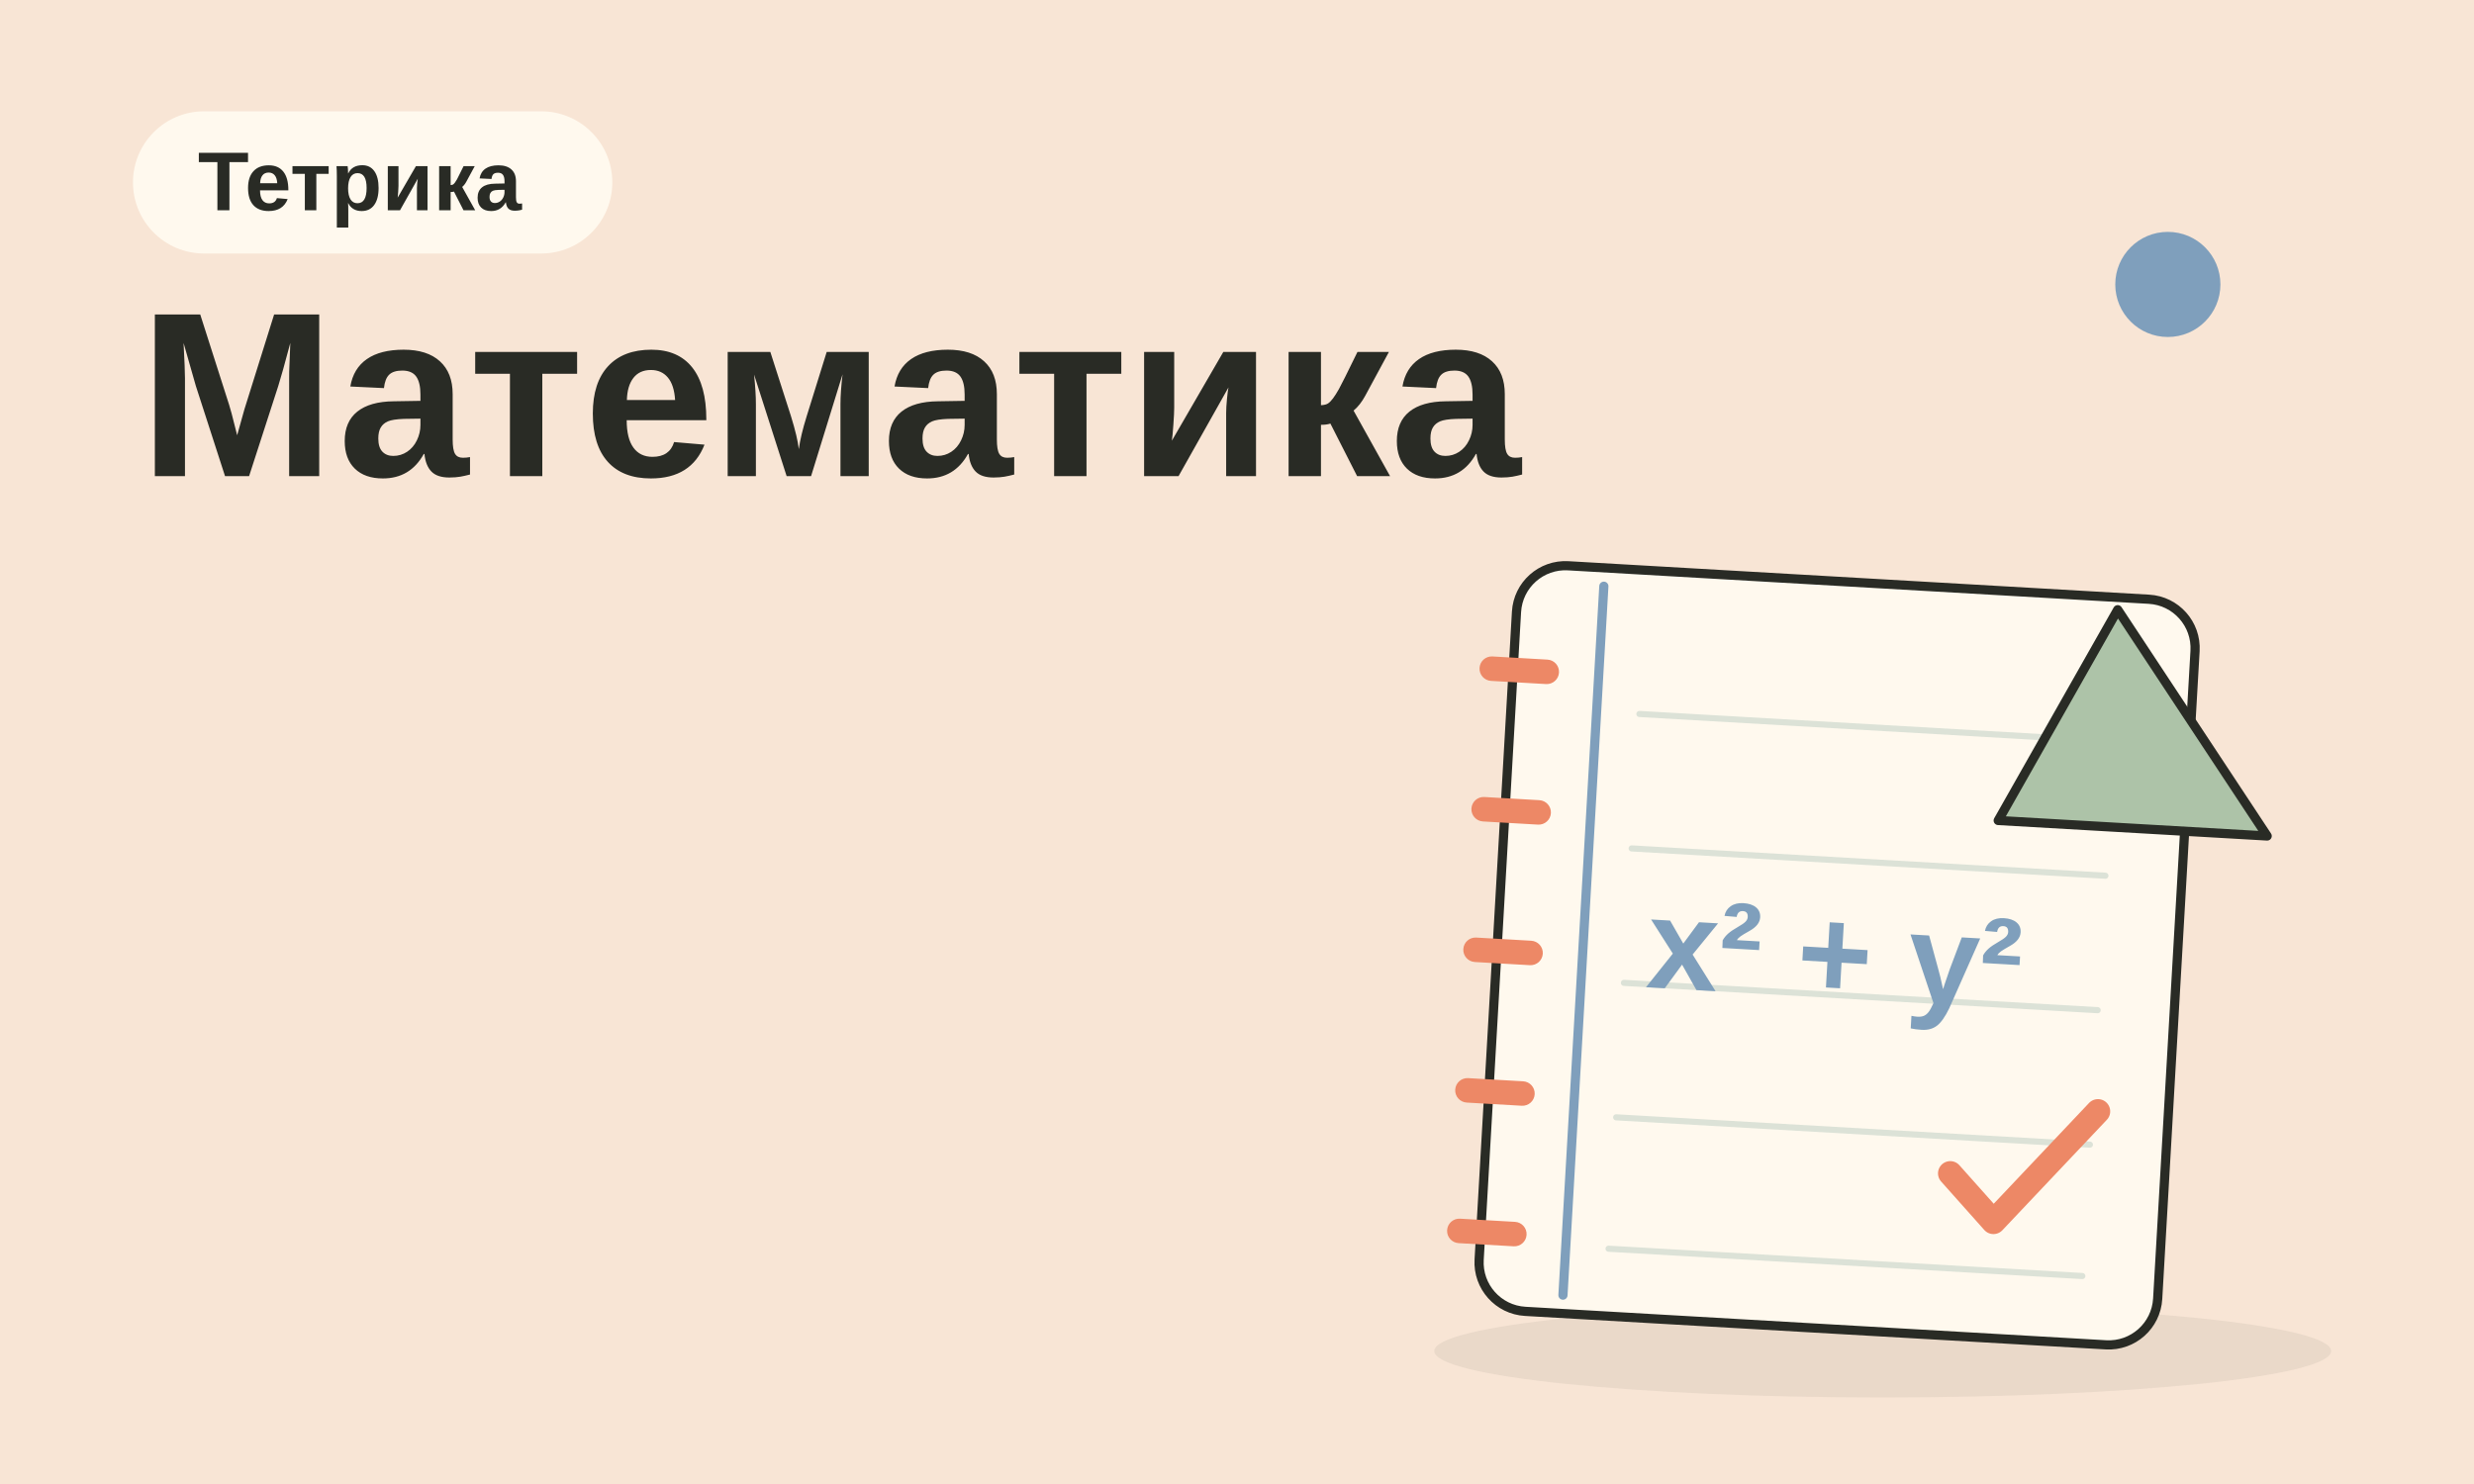
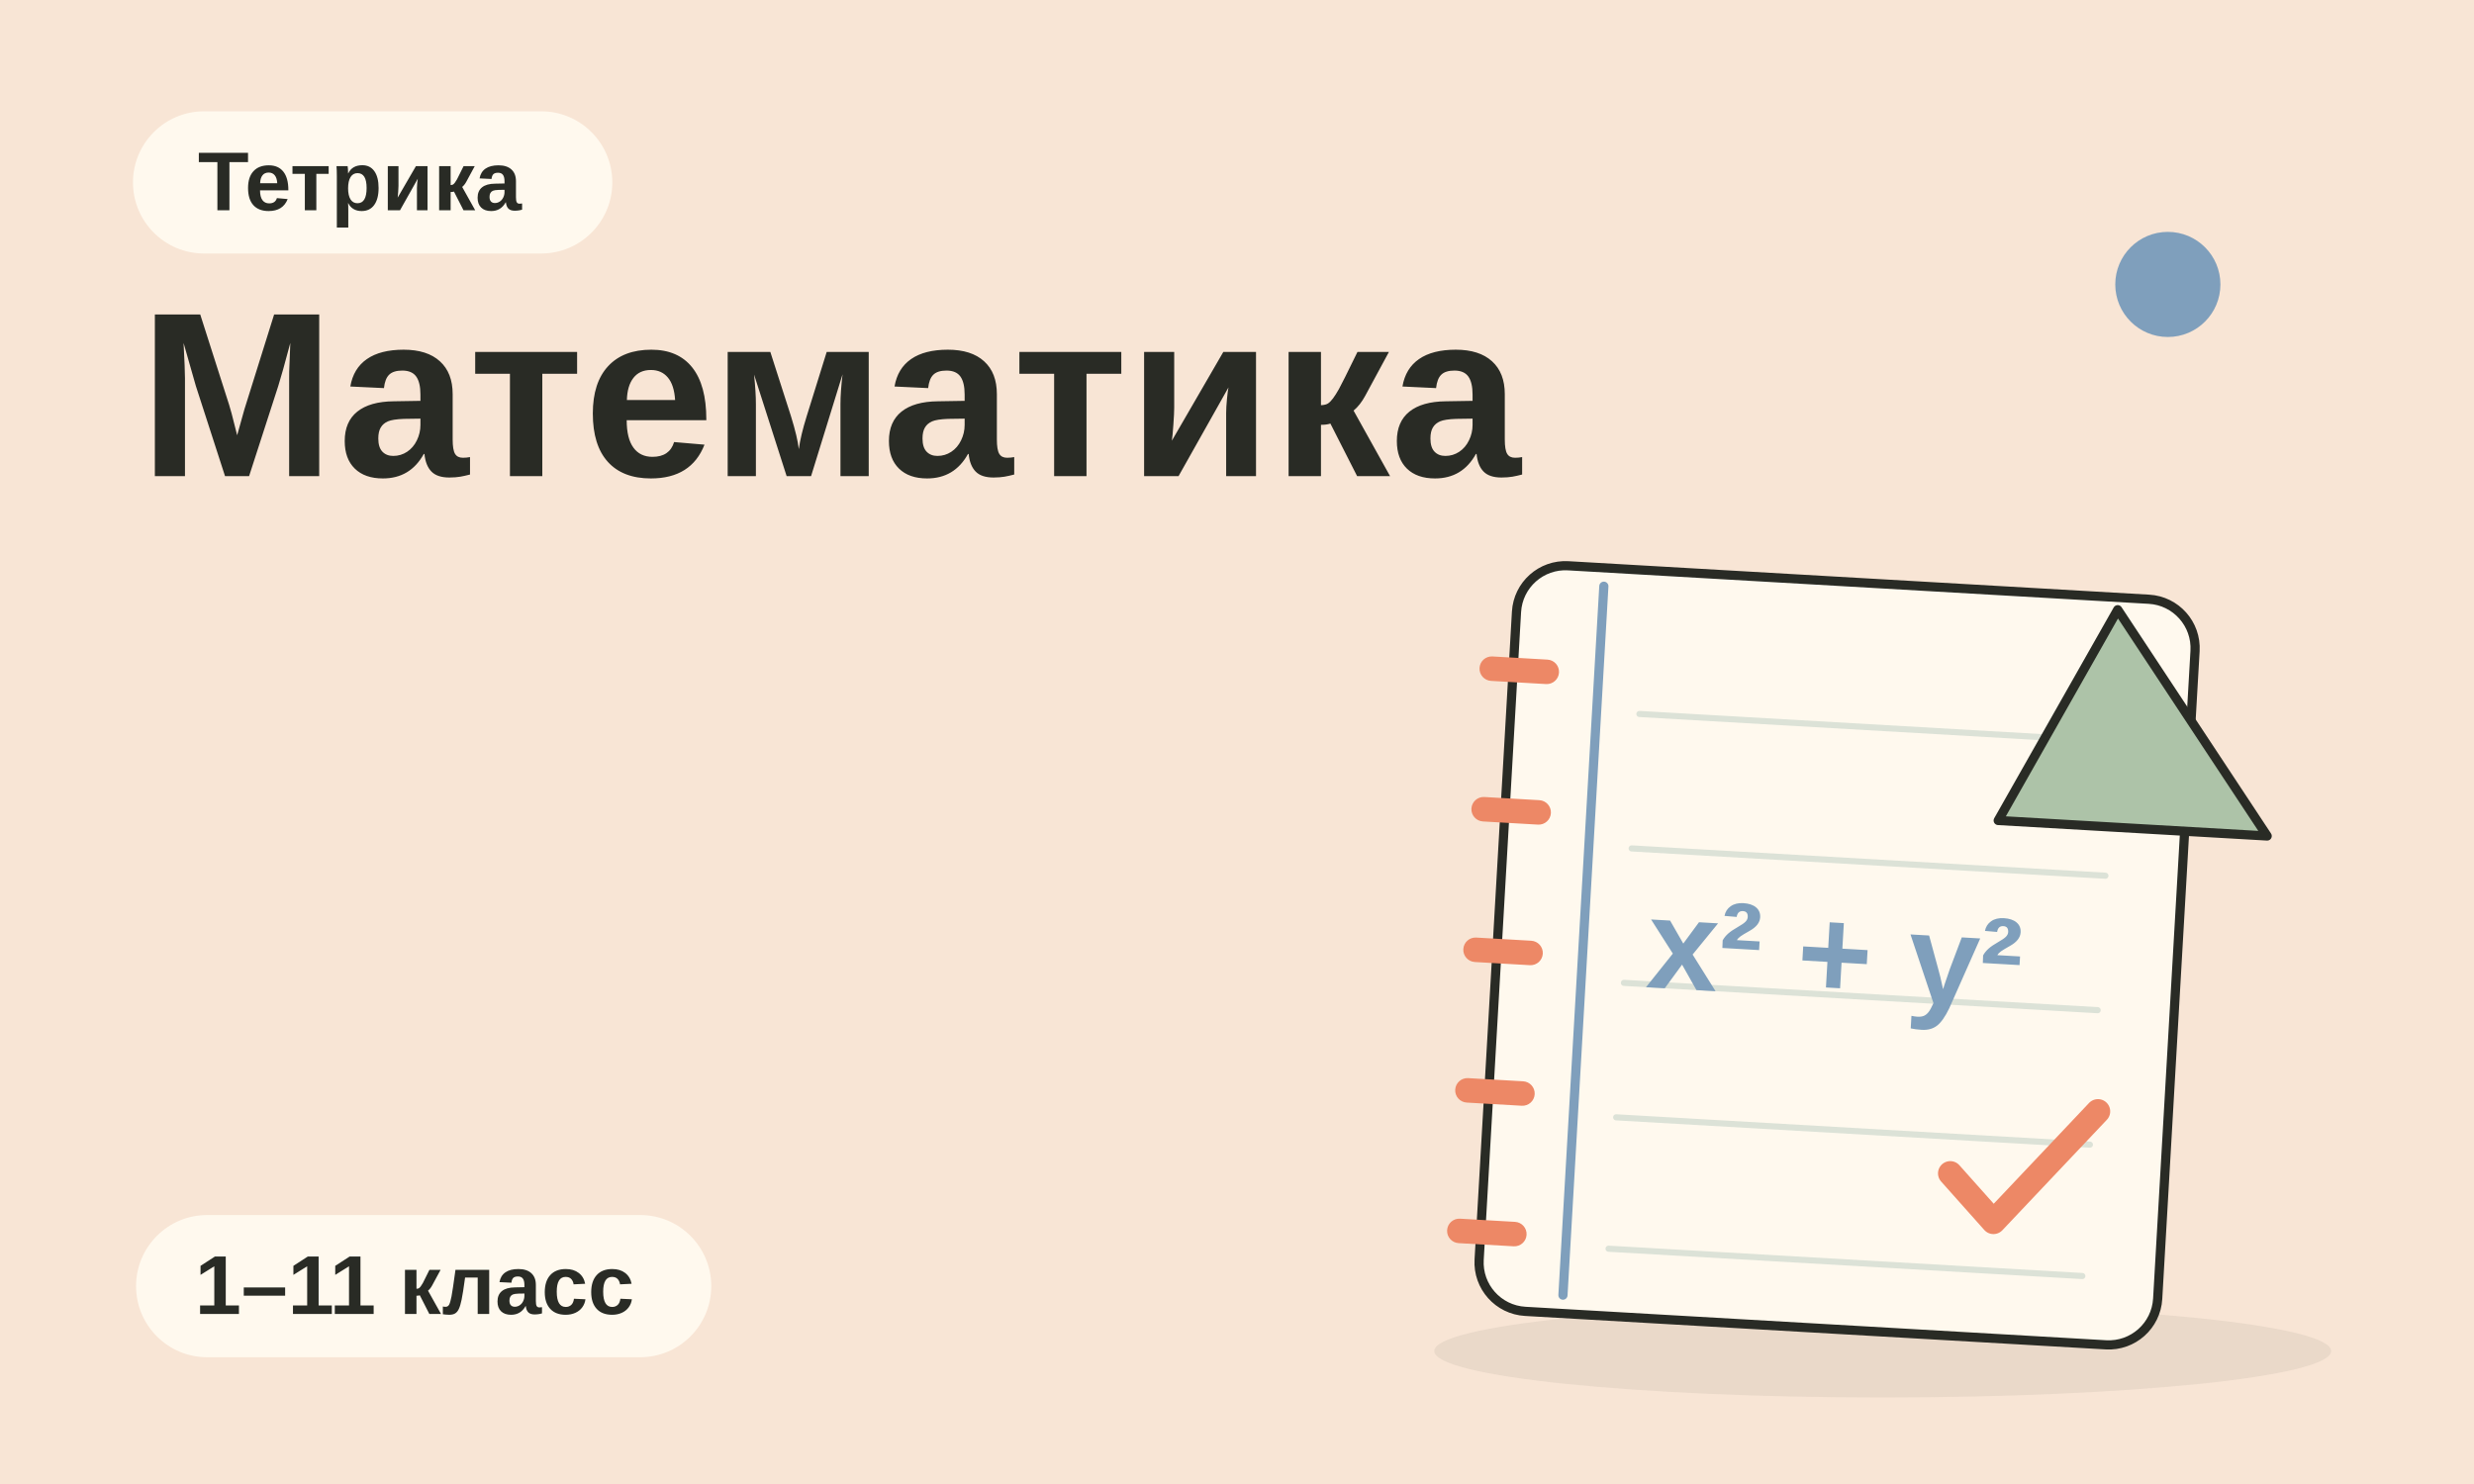
<svg xmlns="http://www.w3.org/2000/svg" width="800" height="480" viewBox="0 0 800 480" role="img" aria-labelledby="title desc">
  <g font-family="Arial, Helvetica, sans-serif">
    <rect x="0" y="0" width="800" height="480" rx="0" fill="#f8e5d5" />
    <ellipse cx="608.8" cy="437" rx="145" ry="15" fill="#292b25" opacity=".07" />
    <rect x="43" y="36" width="155" height="46" rx="23" fill="#fff9ee" />
    <text x="64" y="68" font-size="27" fill="#292b25" font-weight="700" text-anchor="start">Тетрика</text>
    <circle cx="701" cy="92" r="17" fill="#7f9fbc" />
    <text x="45" y="154" font-size="76" fill="#292b25" font-weight="800" text-anchor="start">Математика</text>
    <g transform="translate(451.8 173.8) rotate(3.3 150 130) scale(0.99)">
      <rect x="33" y="15" width="222" height="244" rx="16" fill="#fff9ee" stroke="#292b25" stroke-width="3" />
      <path d="M61 21V253" fill="none" stroke="#7f9fbc" stroke-width="3" stroke-linecap="round" stroke-linejoin="round" />
      <path d="M75 62h155M75 106h155M75 150h155M75 194h155M75 237h155" fill="none" stroke="#dce2d7" stroke-width="2" stroke-linecap="round" stroke-linejoin="round" />
      <rect x="22" y="46" width="26" height="8" rx="4" fill="#ed8866" />
      <rect x="22" y="92" width="26" height="8" rx="4" fill="#ed8866" />
      <rect x="22" y="138" width="26" height="8" rx="4" fill="#ed8866" />
      <rect x="22" y="184" width="26" height="8" rx="4" fill="#ed8866" />
      <rect x="22" y="230" width="26" height="8" rx="4" fill="#ed8866" />
      <text x="82" y="151" font-size="42" fill="#7f9fbc" font-weight="800" text-anchor="start">x² + y²</text>
      <path d="m185 206 15 15 32-38" fill="none" stroke="#ed8866" stroke-width="8" stroke-linecap="round" stroke-linejoin="round" />
      <path d="M229 19 282 90h-88Z" fill="#adc3a8" stroke="#292b25" stroke-width="3" stroke-linecap="round" stroke-linejoin="round" />
    </g>
+     <rect x="44" y="393" width="186" height="46" rx="23" fill="#fff9ee" />
+     <text x="63" y="425" font-size="27" fill="#292b25" font-weight="700" text-anchor="start">1–11 класс</text>
  </g>
</svg>
